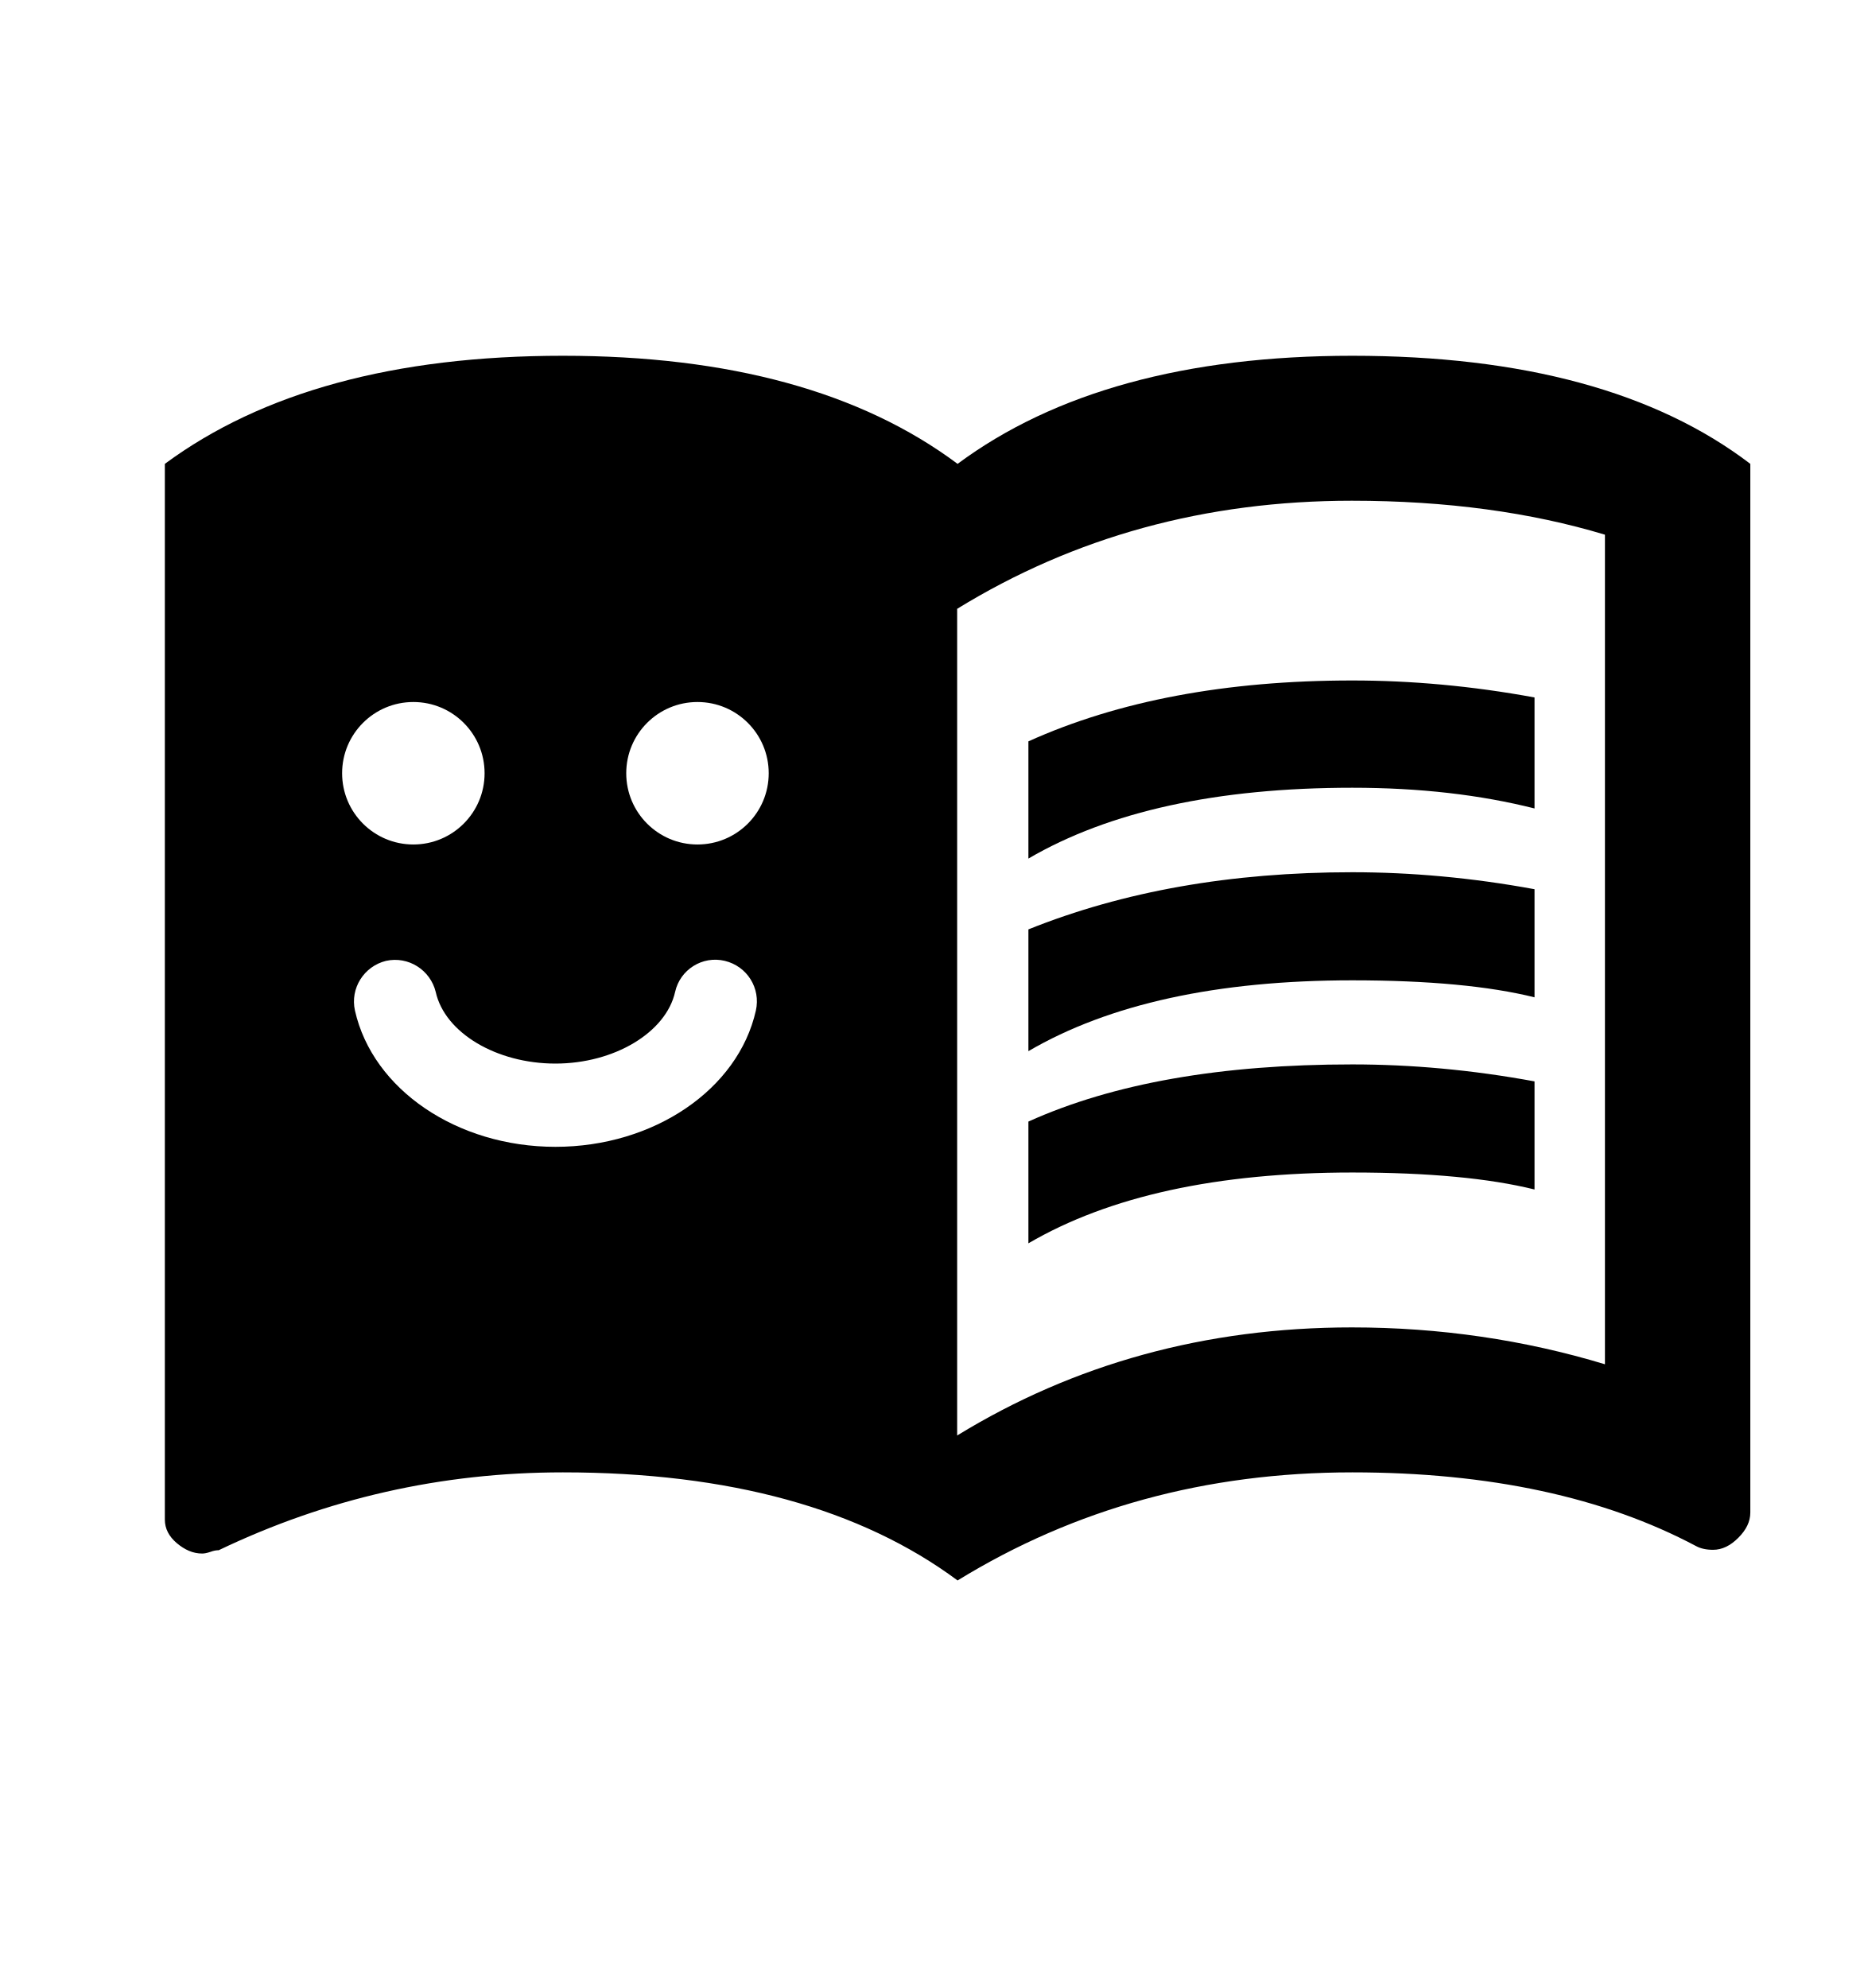
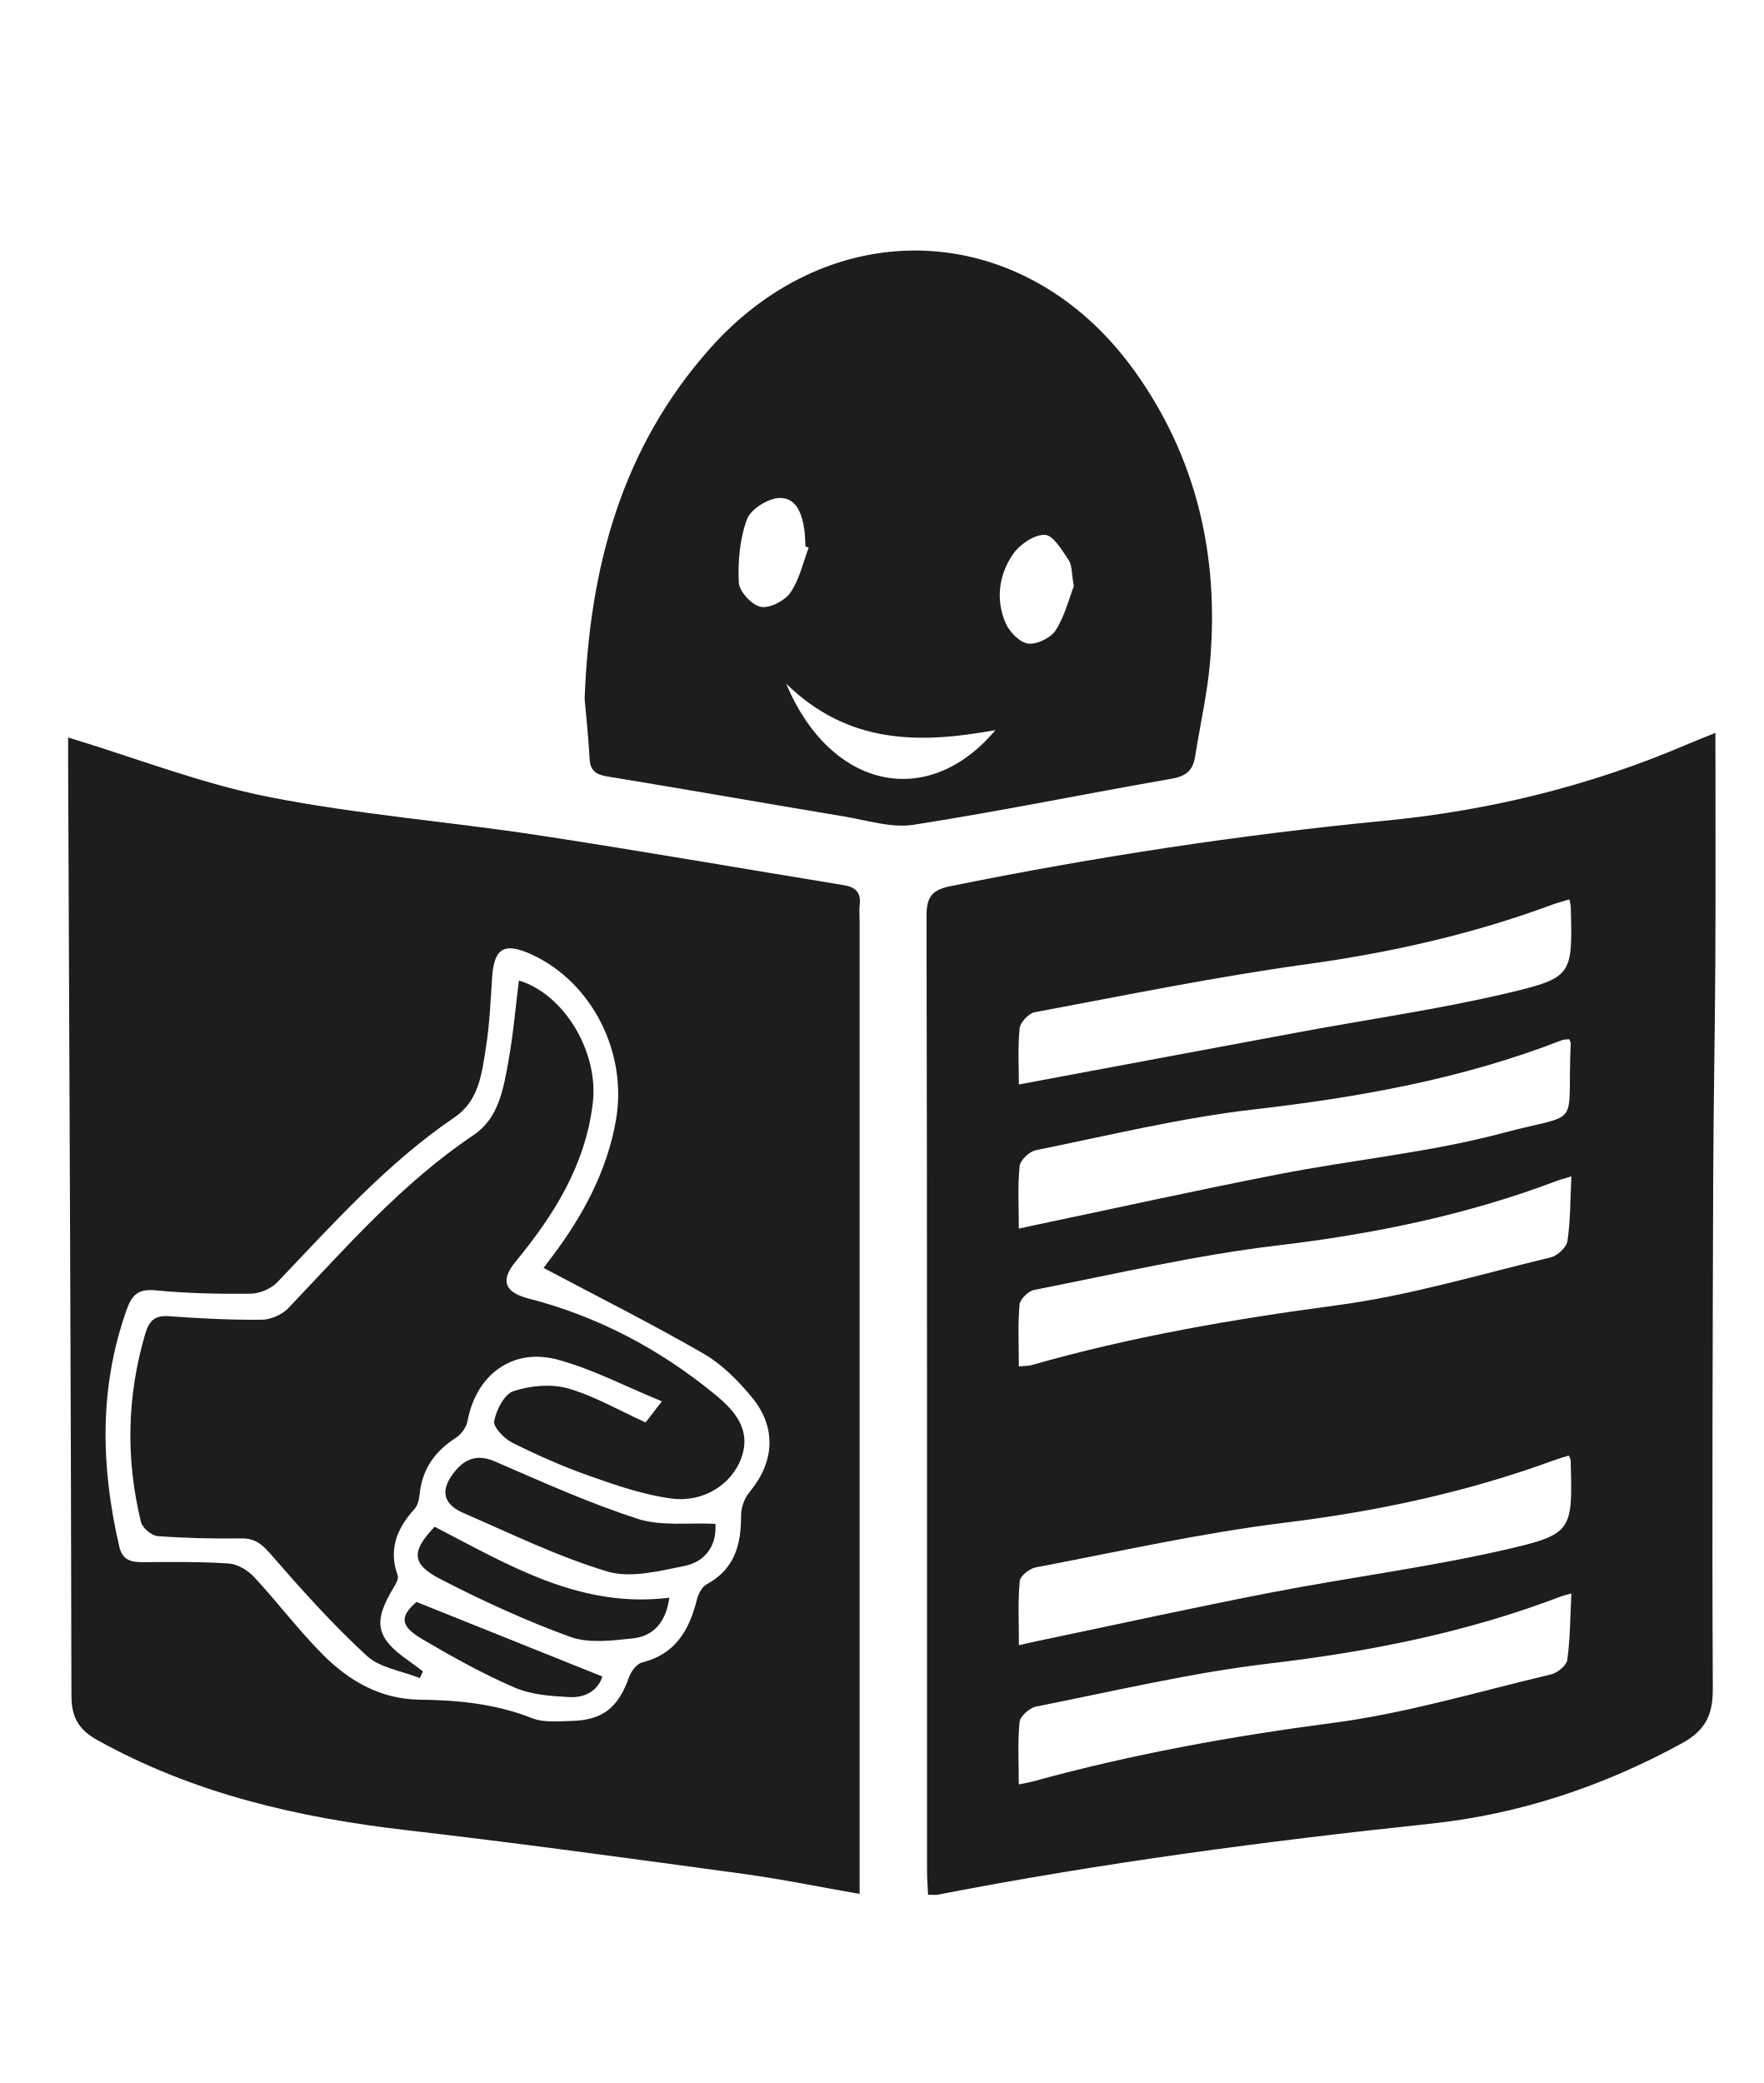
- <svg xmlns="http://www.w3.org/2000/svg" version="1.1" id="ds44-icons" x="0px" y="0px" viewBox="0 0 450 480" style="enable-background:new 0 0 450 480;" xml:space="preserve">
-   <g>
-     <path d="M248.3,224.4v29.4c19.5-11.4,45.6-17.1,78.2-17.1c18.5,0,33.1,1.4,44,4.1v-26.1c-15.2-2.8-29.9-4.1-44-4.1   C297.2,210.6,271.2,215.2,248.3,224.4z" />
-     <path d="M248.3,270.8v29.4c19.5-11.4,45.6-17.1,78.2-17.1c18.5,0,33.1,1.4,44,4.1v-26.1c-15.2-2.8-29.9-4.1-44-4.1   C295,257,268.9,261.5,248.3,270.8z" />
-     <path d="M326.5,85.9c-40.2,0-72,8.8-95.3,26.1c-23.3-17.4-55.1-26.1-95.3-26.1c-40.7,0-72.7,8.8-96.1,26.1v254.9   c0,2.2,1,4.1,2.9,5.7c1.9,1.6,3.9,2.5,6.1,2.5c0.5,0,1.1-0.1,2-0.4c0.8-0.3,1.4-0.4,2-0.4c26.1-12.5,53.8-18.8,83.1-18.8   c40.2,0,72,8.8,95.3,26.1c28.3-17.4,60-26.1,95.3-26.1c33.1,0,60.8,6,83,17.8c1.1,0.6,2.5,0.9,4.1,0.9c2.2,0,4.2-1,6.1-2.9   s2.9-3.9,2.9-6.1V112C399.8,94.6,367.7,85.9,326.5,85.9z M99.8,169.5c9.5,0,17.2,7.7,17.2,17.2c0,9.5-7.7,17.2-17.2,17.2   c-9.5,0-17.2-7.7-17.2-17.2C82.6,177.2,90.3,169.5,99.8,169.5z M182.5,244c-4.3,19.1-24.7,32.9-48.4,32.9S90,263.1,85.7,244   c-1.2-5.4,2.2-10.7,7.5-12c5.4-1.2,10.7,2.2,12,7.5c2.2,9.9,14.7,17.3,28.9,17.3s26.7-7.5,28.9-17.3c1.2-5.4,6.6-8.8,12-7.5   C180.4,233.3,183.7,238.6,182.5,244z M168.4,203.9c-9.5,0-17.2-7.7-17.2-17.2c0-9.5,7.7-17.2,17.2-17.2c9.5,0,17.2,7.7,17.2,17.2   C185.6,196.2,177.9,203.9,168.4,203.9z M387.5,329.4c-19.5-5.9-39.9-8.9-61.1-8.9c-35.3,0-67.1,8.8-95.3,26.1V147   c28.3-17.4,60-26.1,95.3-26.1c22.8,0,43.2,2.8,61.1,8.2V329.4z" />
-     <path d="M248.3,207.3c19.5-11.4,45.6-17.1,78.2-17.1c16.3,0,30.9,1.7,44,5v-26.8c-15.2-2.8-29.9-4.1-44-4.1   c-30.4,0-56.5,4.9-78.2,14.7V207.3z" />
-   </g>
+ <svg xmlns="http://www.w3.org/2000/svg" id="ds44-icons" viewBox="0 0 406.41 480">
+   <defs>
+     <style>.cls-1{fill:#1d1d1b;}</style>
+   </defs>
+   <path class="cls-1" d="m394.67,389.35c-.19-39.22-.04-78.44.09-117.65.06-16.73.4-33.45.49-50.18.09-17.23.02-34.46.02-52.64-2.59,1.05-4.34,1.72-6.05,2.45-22.41,9.67-45.86,15.45-70.07,17.79-33.66,3.26-67,8.37-100.13,15.08-4.14.84-5.54,2.39-5.53,6.82.16,73.38.11,146.77.12,220.15,0,1.82.16,3.64.24,5.45,1.17,0,1.69.08,2.18-.01,37.62-7.3,75.55-12.34,113.67-16.37,20.36-2.16,39.73-8.6,57.85-18.52,5.23-2.86,7.14-6.39,7.11-12.37Zm-159.74-152.35c.14-1.39,2.08-3.48,3.48-3.74,20.84-3.9,41.63-8.16,62.62-11.06,19.41-2.68,38.28-6.93,56.62-13.72,1.27-.47,2.59-.81,3.97-1.23.14.76.31,1.26.32,1.75.39,15.65.53,16.28-14.64,19.86-15.69,3.7-31.72,5.98-47.59,8.92-21.33,3.96-42.66,7.96-64.94,12.12,0-3.91-.28-8.44.17-12.89Zm0,31.76c.14-1.39,2.24-3.4,3.73-3.71,16.69-3.37,33.33-7.45,50.2-9.39,24.31-2.8,48.13-7.04,70.99-15.95.46-.18,1.01-.15,1.73-.24.23.55.36.71.35.87-.92,20.34,2.94,15.78-15.51,20.71-16.87,4.51-34.49,6.17-51.69,9.52-18.92,3.68-37.73,7.86-56.6,11.81-.81.17-1.62.35-3.37.74,0-5.07-.29-9.75.18-14.35Zm126.21,113.74c-.18,1.29-2.26,2.99-3.74,3.34-16.72,3.96-33.32,8.96-50.29,11.18-23.35,3.06-46.37,7.23-69.04,13.47-.79.22-1.61.35-3.32.71,0-5.11-.29-9.79.18-14.39.14-1.34,2.32-3.26,3.83-3.56,17.9-3.54,35.74-7.8,53.82-9.93,22.95-2.7,45.32-7.14,66.91-15.37.62-.24,1.28-.38,2.59-.76-.27,5.39-.27,10.39-.94,15.31Zm-126.19-18.12c.11-1.2,2.25-2.92,3.69-3.19,19.12-3.64,38.16-7.94,57.45-10.31,21.2-2.61,41.79-6.99,61.81-14.32,1.12-.41,2.27-.73,3.61-1.16.29.77.4.93.41,1.09.41,16.26.58,17.02-15.06,20.61-17.75,4.07-35.89,6.38-53.78,9.84-17.9,3.46-35.71,7.39-53.57,11.12-1.17.24-2.34.52-4.73,1.05,0-5.19-.25-10,.18-14.73Zm126.24-78.42c-.22,1.46-2.31,3.41-3.88,3.79-16.36,3.93-32.62,8.82-49.23,11.03-23.84,3.17-47.39,7.22-70.51,13.82-.62.18-1.31.13-2.81.27,0-4.94-.25-9.61.16-14.22.11-1.27,2.05-3.16,3.41-3.42,18.59-3.63,37.11-7.98,55.88-10.21,22.08-2.62,43.56-6.98,64.33-14.83.94-.35,1.92-.61,3.54-1.11-.26,5.3-.2,10.15-.9,14.88Z" />
+   <path class="cls-1" d="m61.75,183.61c-15.41-3.05-30.28-8.88-46.05-13.67,0,1.5,0,3.39,0,5.28.29,71.83.64,143.65.76,215.48,0,5.07,1.69,7.9,5.99,10.29,22.18,12.34,46.23,17.86,71.2,20.75,25.94,3,51.81,6.56,77.69,10.08,8.73,1.19,17.38,2.98,26.74,4.61v-6.73c0-72.36,0-144.72,0-217.08,0-1.39-.14-2.8.02-4.18.33-2.89-1.08-4.05-3.75-4.48-23.53-3.84-47.02-7.94-70.6-11.53-20.64-3.14-41.56-4.77-62-8.82Zm80.18,74.52c-2.08,11.79-7.58,21.95-14.67,31.38-.67.89-1.36,1.77-2.01,2.67,12.56,6.66,24.9,12.85,36.83,19.73,4.26,2.45,7.99,6.23,11.16,10.07,5.8,7.01,5.21,14.98-.57,21.9-1.15,1.38-1.92,3.55-1.91,5.34.03,6.7-1.47,12.37-7.92,15.85-1.1.59-1.94,2.25-2.27,3.57-1.74,7.02-4.95,12.55-12.64,14.46-1.24.31-2.53,2.07-3.01,3.44-2.48,7.01-6.08,9.9-13.47,10.04-2.95.05-6.19.41-8.8-.63-8.41-3.34-17.11-4.18-26-4.29-8.93-.1-16.16-4.28-22.18-10.3-5.64-5.64-10.46-12.09-15.9-17.94-1.45-1.56-3.81-2.99-5.85-3.13-6.59-.45-13.23-.34-19.84-.31-2.72.02-4.69-.5-5.4-3.59-4.24-18.34-4.71-36.51,1.69-54.54,1.23-3.47,2.67-4.9,6.67-4.51,7.26.71,14.61.86,21.91.78,2.09-.02,4.71-1.14,6.15-2.65,12.87-13.47,25.27-27.42,40.84-38,5.67-3.85,6.3-10.2,7.24-16.17.84-5.31,1.06-10.73,1.42-16.11.44-6.73,2.82-8.13,9.13-5.23,13.93,6.43,22.13,22.66,19.39,38.17Z" />
+   <path class="cls-1" d="m163.55,80.36c-20.21,22.76-27.69,50.14-28.84,80.68.35,4.05.89,8.9,1.14,13.75.15,2.85,1.48,3.71,4.17,4.15,18.2,2.98,36.37,6.19,54.56,9.22,5.28.88,10.82,2.69,15.9,1.9,19.93-3.1,39.7-7.18,59.58-10.63,3.36-.58,4.84-2.03,5.33-5.14,1.13-7.21,2.79-14.37,3.42-21.62,2.14-24.42-3-47.17-17.44-67.26-25.04-34.84-69.38-37.08-97.81-5.07Zm11.75,59.48c-2.07-.41-4.95-3.52-5.06-5.58-.24-4.86.21-10.06,1.87-14.58.86-2.35,4.85-4.85,7.49-4.93,3.98-.13,5.28,3.86,5.76,7.51.16,1.2.16,2.43.23,3.64.25.1.5.21.75.31-1.34,3.5-2.14,7.38-4.22,10.36-1.31,1.89-4.77,3.67-6.83,3.26Zm5.83,17.69c14.29,13.95,30.59,13.94,48.24,10.71-15.53,18.51-38,13.67-48.24-10.71Zm62.14-12.32c-1.12,1.78-4.39,3.38-6.4,3.09-1.97-.29-4.34-2.76-5.21-4.83-2.28-5.43-1.48-11.12,1.81-15.84,1.54-2.22,4.89-4.48,7.31-4.38,1.93.08,3.94,3.57,5.48,5.84.79,1.17.63,2.98,1.17,5.98-1.03,2.68-2.03,6.77-4.16,10.15Z" />
+   <path class="cls-1" d="m117.16,244.54c-1.17,6.31-2.19,13.1-8.04,17.02-16.4,11.01-29.24,25.74-42.68,39.88-1.44,1.52-4.07,2.66-6.16,2.68-7.13.06-14.28-.3-21.4-.82-3.3-.24-4.56,1.16-5.42,4.08-4.23,14.38-4.51,28.84-.98,43.34.33,1.36,2.44,3.14,3.83,3.25,6.42.49,12.88.62,19.32.54,3.14-.04,4.73,1.32,6.74,3.63,7.04,8.1,14.23,16.14,22.11,23.39,3.07,2.83,8.12,3.51,12.27,5.17.23-.51.46-1.03.69-1.55-1.07-.8-2.11-1.64-3.21-2.4-7.66-5.32-8.39-8.94-3.49-16.98.5-.82,1.16-2.01.9-2.73-2.19-6.03-.16-10.85,3.86-15.3.72-.79,1.06-2.12,1.17-3.24.55-5.83,3.45-10.03,8.34-13.15,1.25-.8,2.45-2.44,2.71-3.87,1.98-10.66,10.37-17.01,20.85-14.15,8.05,2.2,15.61,6.18,23.94,9.59-1.96,2.54-3,3.89-3.75,4.86-6.17-2.79-11.8-6.1-17.89-7.84-3.86-1.1-8.63-.64-12.51.61-2.12.68-4,4.33-4.49,6.92-.26,1.39,2.31,4.05,4.19,4.99,5.75,2.87,11.66,5.5,17.72,7.63,6.19,2.18,12.54,4.4,18.99,5.23,7.39.96,13.83-3.33,16.01-9.25,2.49-6.72-1.67-11.17-6.12-14.81-12.67-10.37-26.91-17.93-42.84-22.02-5.55-1.43-6.61-4.16-3.01-8.52,8.86-10.75,16.11-22.3,17.79-36.57,1.38-11.73-6.62-25.09-17.03-28.2-.79,6.22-1.3,12.47-2.43,18.61Z" />
+   <path class="cls-1" d="m146.86,349.96c-11.2-3.61-21.99-8.5-32.82-13.19-3.97-1.72-7.24-.88-10.16,3.57-2.68,4.08-.76,6.72,2.86,8.29,10.97,4.76,21.8,10.07,33.19,13.5,5.36,1.6,11.98-.1,17.83-1.29,4.83-.99,7.44-4.75,7.08-9.69-6.11-.31-12.48.6-17.99-1.18Z" />
+   <path class="cls-1" d="m100.15,351.82c-5.36,5.61-5.43,8.57,1.27,12.03,9.7,5.01,19.69,9.61,29.94,13.33,4.29,1.56,9.6.87,14.36.38,5.01-.52,7.77-3.93,8.5-9.39-20.49,2.54-36.84-7.43-54.07-16.35Z" />
+   <path class="cls-1" d="m97.34,377.75c6.88,4.05,13.91,7.96,21.22,11.12,3.85,1.67,8.43,1.98,12.72,2.21,3.71.2,6.63-1.71,7.51-4.75-14.23-5.71-28.28-11.35-42.84-17.19-3.79,3.39-3.89,5.5,1.39,8.61Z" />
</svg>
